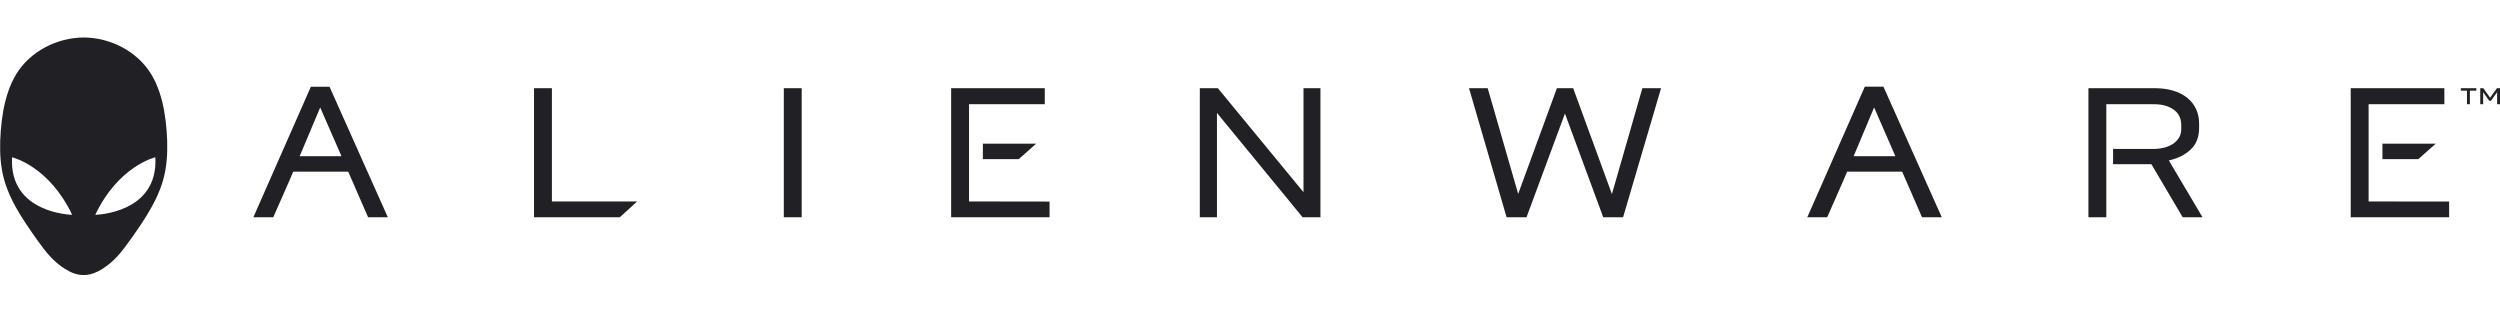
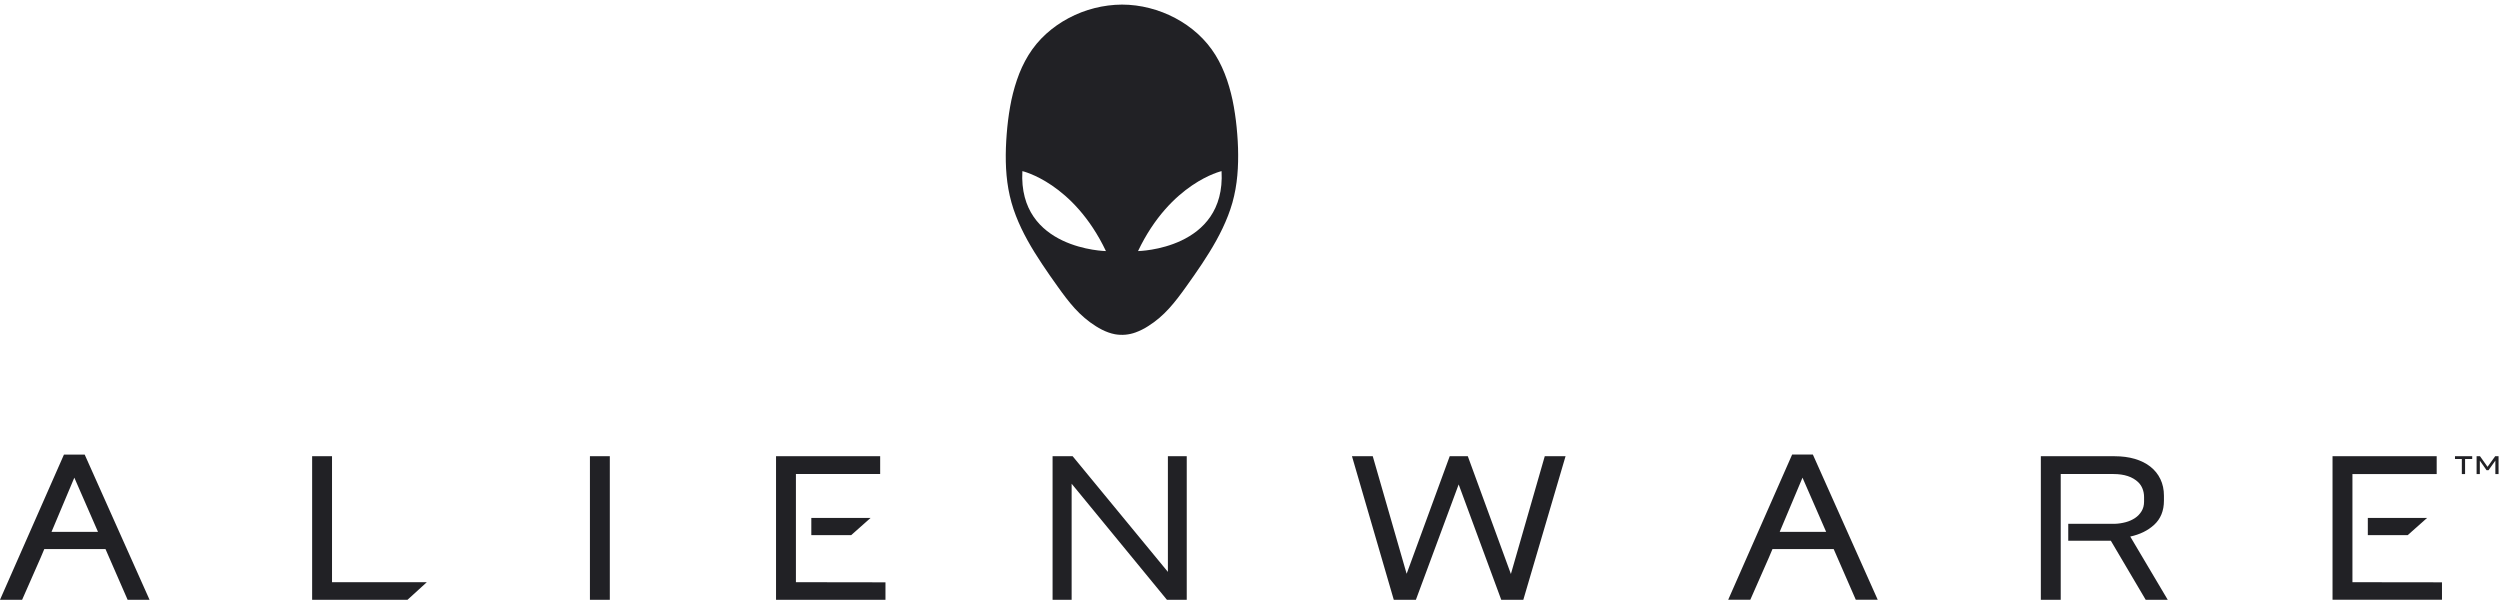
- <svg xmlns="http://www.w3.org/2000/svg" height="313" viewBox="-35.278 6.06 348.098 33.141" width="2500">
+ <svg xmlns="http://www.w3.org/2000/svg" viewBox="0 0 313 76">
  <g fill="#212125">
-     <path d="M-12.077 19.038a28 28 0 0 0-.342-2.742 18 18 0 0 0-.676-2.672c-.15-.438-.32-.874-.514-1.294a11 11 0 0 0-.65-1.216 10 10 0 0 0-.811-1.124 10 10 0 0 0-.961-1.002c-.68-.616-1.438-1.144-2.26-1.58s-1.68-.766-2.574-.994a11.1 11.1 0 0 0-2.758-.354 11.56 11.56 0 0 0-5.332 1.348c-.822.436-1.578.964-2.26 1.58q-.514.465-.963 1.002a10 10 0 0 0-.807 1.124 12 12 0 0 0-.652 1.216c-.194.42-.364.856-.512 1.294a18 18 0 0 0-.679 2.672c-.16.904-.271 1.82-.342 2.742s-.108 1.84-.088 2.758c.02.914.096 1.828.258 2.738a14.3 14.3 0 0 0 .75 2.67c.66 1.712 1.596 3.296 2.62 4.836a78 78 0 0 0 1.578 2.277c.535.75 1.084 1.492 1.703 2.173q.463.508.99.96c.352.3.73.578 1.123.824.391.246.807.466 1.244.621q.328.118.668.183a3.97 3.97 0 0 0 2.064-.183 6.3 6.3 0 0 0 1.246-.621 9.5 9.5 0 0 0 1.123-.824q.529-.452.988-.96c.621-.681 1.168-1.423 1.705-2.173a83 83 0 0 0 1.58-2.277c1.021-1.54 1.955-3.124 2.617-4.836q.25-.642.441-1.313c.125-.447.227-.904.309-1.357.162-.91.238-1.824.258-2.738a26 26 0 0 0-.084-2.758m-21.522 3.702s5.104 1.159 8.369 8.008c.001 0-8.802-.149-8.369-8.008m11.584 8.008c3.264-6.849 8.367-8.008 8.367-8.008.436 7.859-8.367 8.008-8.367 8.008m323.46-7.75l2.422-2.15h-7.416v2.15z" />
-     <path d="M305.482 28.905l-10.957-.014V15.349h10.549v-2.231h-13.041V31.09h13.703v-2.185zM41.569 13.119h-2.49v17.972h11.943l2.416-2.201H41.569zm32.29 0h2.49v17.972h-2.49zm72.361 14.48l-11.892-14.441-.035-.04h-2.51v17.973h2.386v-14.53l11.895 14.49.033.04h2.483V13.118h-2.36zm42.944.266l-5.368-14.674-.025-.072h-2.266l-5.394 14.72-4.219-14.641-.021-.079h-2.604l5.211 17.894.023.078h2.77l5.354-14.442 5.33 14.442h2.765l5.246-17.832.043-.14h-2.605zm80.525-6.149c.822-.75 1.236-1.769 1.236-3.03v-.626c0-.762-.148-1.46-.441-2.07a4.36 4.36 0 0 0-1.258-1.565c-.539-.426-1.197-.752-1.955-.975-.758-.22-1.604-.33-2.51-.33h-9.248v17.973h2.49V15.348h6.6c1.355 0 2.404.348 3.113 1.036.459.439.721 1.114.721 1.848v.584c0 .448-.104.846-.311 1.185a2.7 2.7 0 0 1-.816.854 3.9 3.9 0 0 1-1.168.521 6 6 0 0 1-1.355.205h-5.842v2.122h5.334l4.33 7.336.031.055h2.762l-4.695-7.918c1.201-.258 2.203-.748 2.982-1.46M8.008 12.911L.068 30.938 0 31.091h2.77l2.328-5.288.448-1.063h7.66l2.772 6.352h2.746l-8.122-18.18H8.008zm4.26 9.678H6.45l2.856-6.786zm212.107-9.678l-7.939 18.027-.068.152h2.77l2.328-5.288.449-1.063h7.66l2.742 6.285.029.066h2.746l-8.121-18.18zm4.259 9.678h-5.816l2.855-6.786zm-122.063.409l2.422-2.15h-7.416v2.15z" />
-     <path d="M99.649 28.89V15.348h10.548v-2.229H97.159v17.972h13.702v-2.185h-.256zm207.716-15.426v-.344h2.156v.344h-.893v1.886h-.406v-1.886zm3.133-.345l.943 1.329.957-1.329h.422v2.231h-.401v-1.683l-.857 1.204h-.244l-.842-1.2v1.679h-.406v-2.231z" />
+     <g transform="translate(170 -7) scale(1.25)">
+       <path d="M-12.077 19.038a28 28 0 0 0-.342-2.742 18 18 0 0 0-.676-2.672c-.15-.438-.32-.874-.514-1.294a11 11 0 0 0-.65-1.216 10 10 0 0 0-.811-1.124 10 10 0 0 0-.961-1.002c-.68-.616-1.438-1.144-2.26-1.58s-1.68-.766-2.574-.994a11.1 11.1 0 0 0-2.758-.354 11.56 11.56 0 0 0-5.332 1.348c-.822.436-1.578.964-2.26 1.58q-.514.465-.963 1.002a10 10 0 0 0-.807 1.124 12 12 0 0 0-.652 1.216c-.194.42-.364.856-.512 1.294a18 18 0 0 0-.679 2.672c-.16.904-.271 1.82-.342 2.742s-.108 1.84-.088 2.758c.02.914.096 1.828.258 2.738a14.3 14.3 0 0 0 .75 2.67c.66 1.712 1.596 3.296 2.62 4.836a78 78 0 0 0 1.578 2.277c.535.75 1.084 1.492 1.703 2.173q.463.508.99.96c.352.3.73.578 1.123.824.391.246.807.466 1.244.621q.328.118.668.183a3.97 3.97 0 0 0 2.064-.183 6.3 6.3 0 0 0 1.246-.621 9.5 9.5 0 0 0 1.123-.824q.529-.452.988-.96c.621-.681 1.168-1.423 1.705-2.173a83 83 0 0 0 1.58-2.277c1.021-1.54 1.955-3.124 2.617-4.836q.25-.642.441-1.313c.125-.447.227-.904.309-1.357.162-.91.238-1.824.258-2.738a26 26 0 0 0-.084-2.758m-21.522 3.702s5.104 1.159 8.369 8.008c.001 0-8.802-.149-8.369-8.008m11.584 8.008c3.264-6.849 8.367-8.008 8.367-8.008.436 7.859-8.367 8.008-8.367 8.008" />
+     </g>
+     <g transform="translate(0 44)">
+       <path d="M301.445 22.998l2.422-2.15h-7.416v2.15z" />
+       <path d="M305.482 28.905l-10.957-.014V15.349h10.549v-2.231h-13.041V31.09h13.703v-2.185zM41.569 13.119h-2.49v17.972h11.943l2.416-2.201H41.569zm32.29 0h2.49v17.972h-2.49zm72.361 14.48l-11.892-14.441-.035-.04h-2.51v17.973h2.386v-14.53l11.895 14.49.033.04h2.483V13.118h-2.36zm42.944.266l-5.368-14.674-.025-.072h-2.266l-5.394 14.72-4.219-14.641-.021-.079h-2.604l5.211 17.894.023.078h2.77l5.354-14.442 5.33 14.442h2.765l5.246-17.832.043-.14h-2.605zm80.525-6.149c.822-.75 1.236-1.769 1.236-3.03v-.626c0-.762-.148-1.46-.441-2.07a4.36 4.36 0 0 0-1.258-1.565c-.539-.426-1.197-.752-1.955-.975-.758-.22-1.604-.33-2.51-.33h-9.248v17.973h2.49V15.348h6.6c1.355 0 2.404.348 3.113 1.036.459.439.721 1.114.721 1.848v.584c0 .448-.104.846-.311 1.185a2.7 2.7 0 0 1-.816.854 3.9 3.9 0 0 1-1.168.521 6 6 0 0 1-1.355.205h-5.842v2.122h5.334l4.33 7.336.031.055h2.762l-4.695-7.918c1.201-.258 2.203-.748 2.982-1.46M8.008 12.911L.068 30.938 0 31.091h2.77l2.328-5.288.448-1.063h7.66l2.772 6.352h2.746l-8.122-18.18H8.008zm4.26 9.678H6.45l2.856-6.786zm212.107-9.678l-7.939 18.027-.068.152h2.77l2.328-5.288.449-1.063h7.66l2.742 6.285.029.066h2.746l-8.121-18.18zm4.259 9.678h-5.816l2.855-6.786zm-122.063.409l2.422-2.15h-7.416v2.15z" />
+       <path d="M99.649 28.89V15.348h10.548v-2.229H97.159v17.972h13.702v-2.185h-.256zm207.716-15.426v-.344h2.156v.344h-.893v1.886h-.406v-1.886zm3.133-.345l.943 1.329.957-1.329h.422v2.231h-.401v-1.683l-.857 1.204h-.244l-.842-1.2v1.679h-.406v-2.231z" />
+     </g>
  </g>
</svg>
